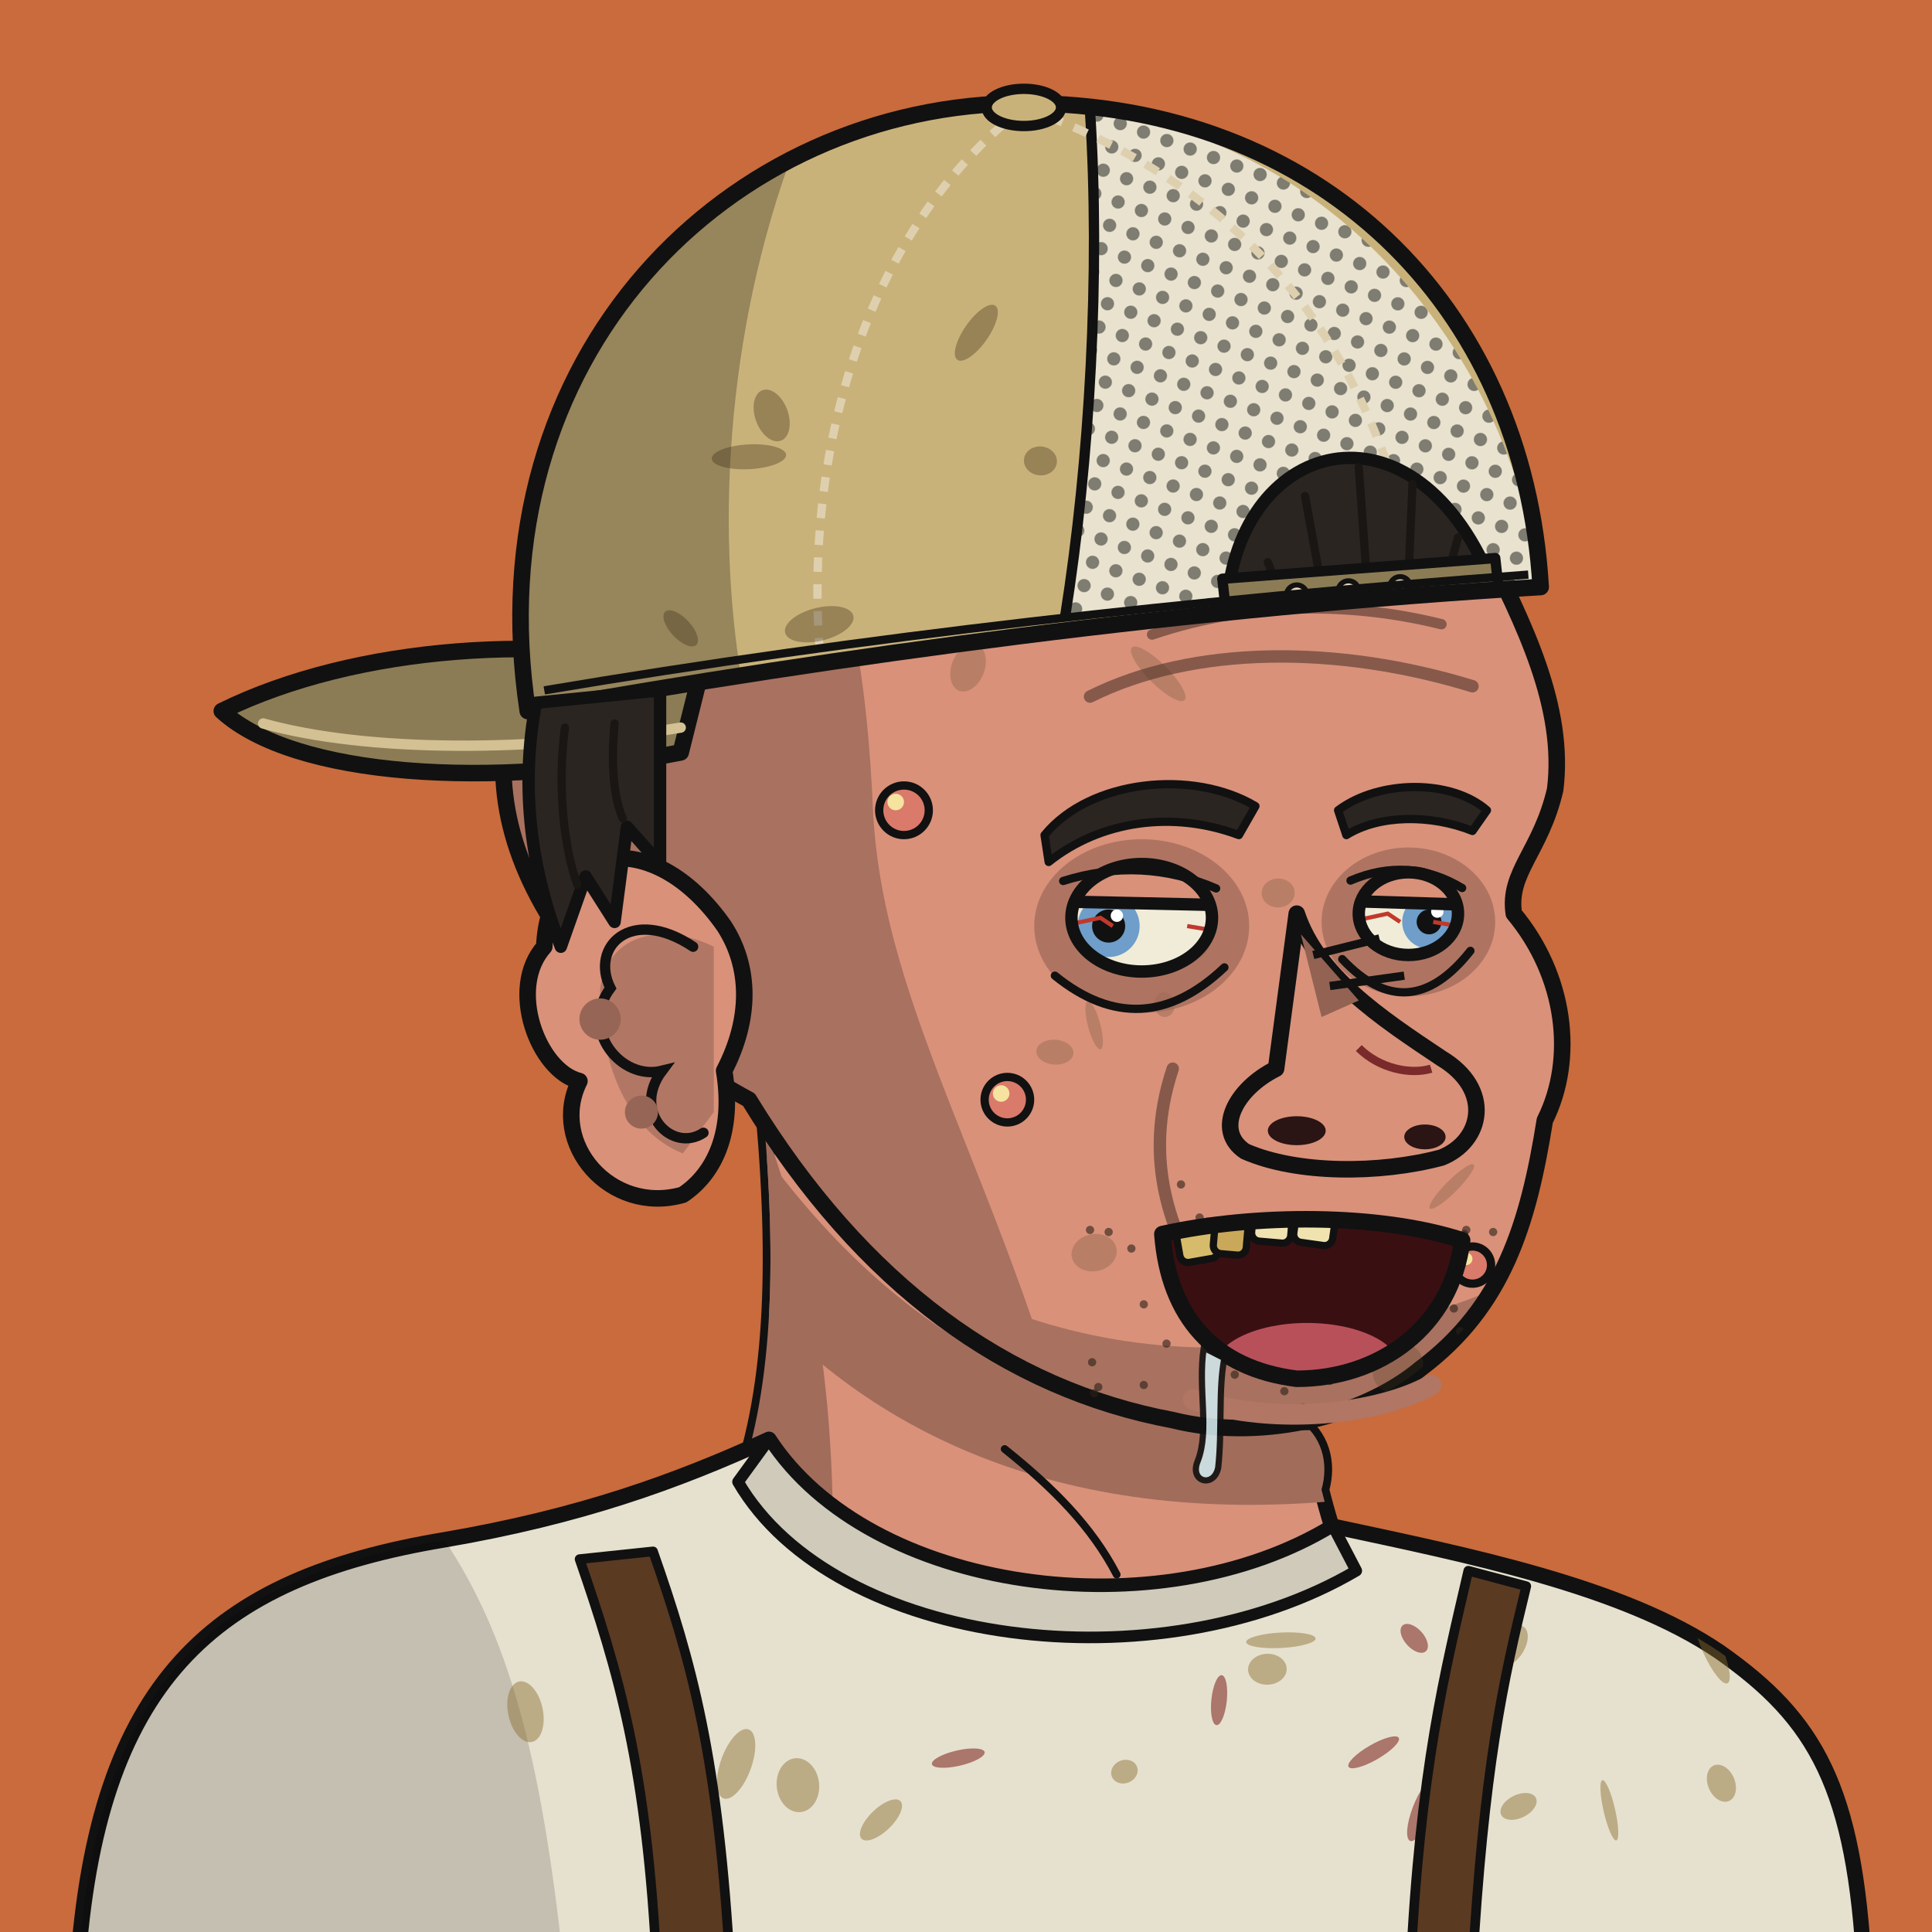
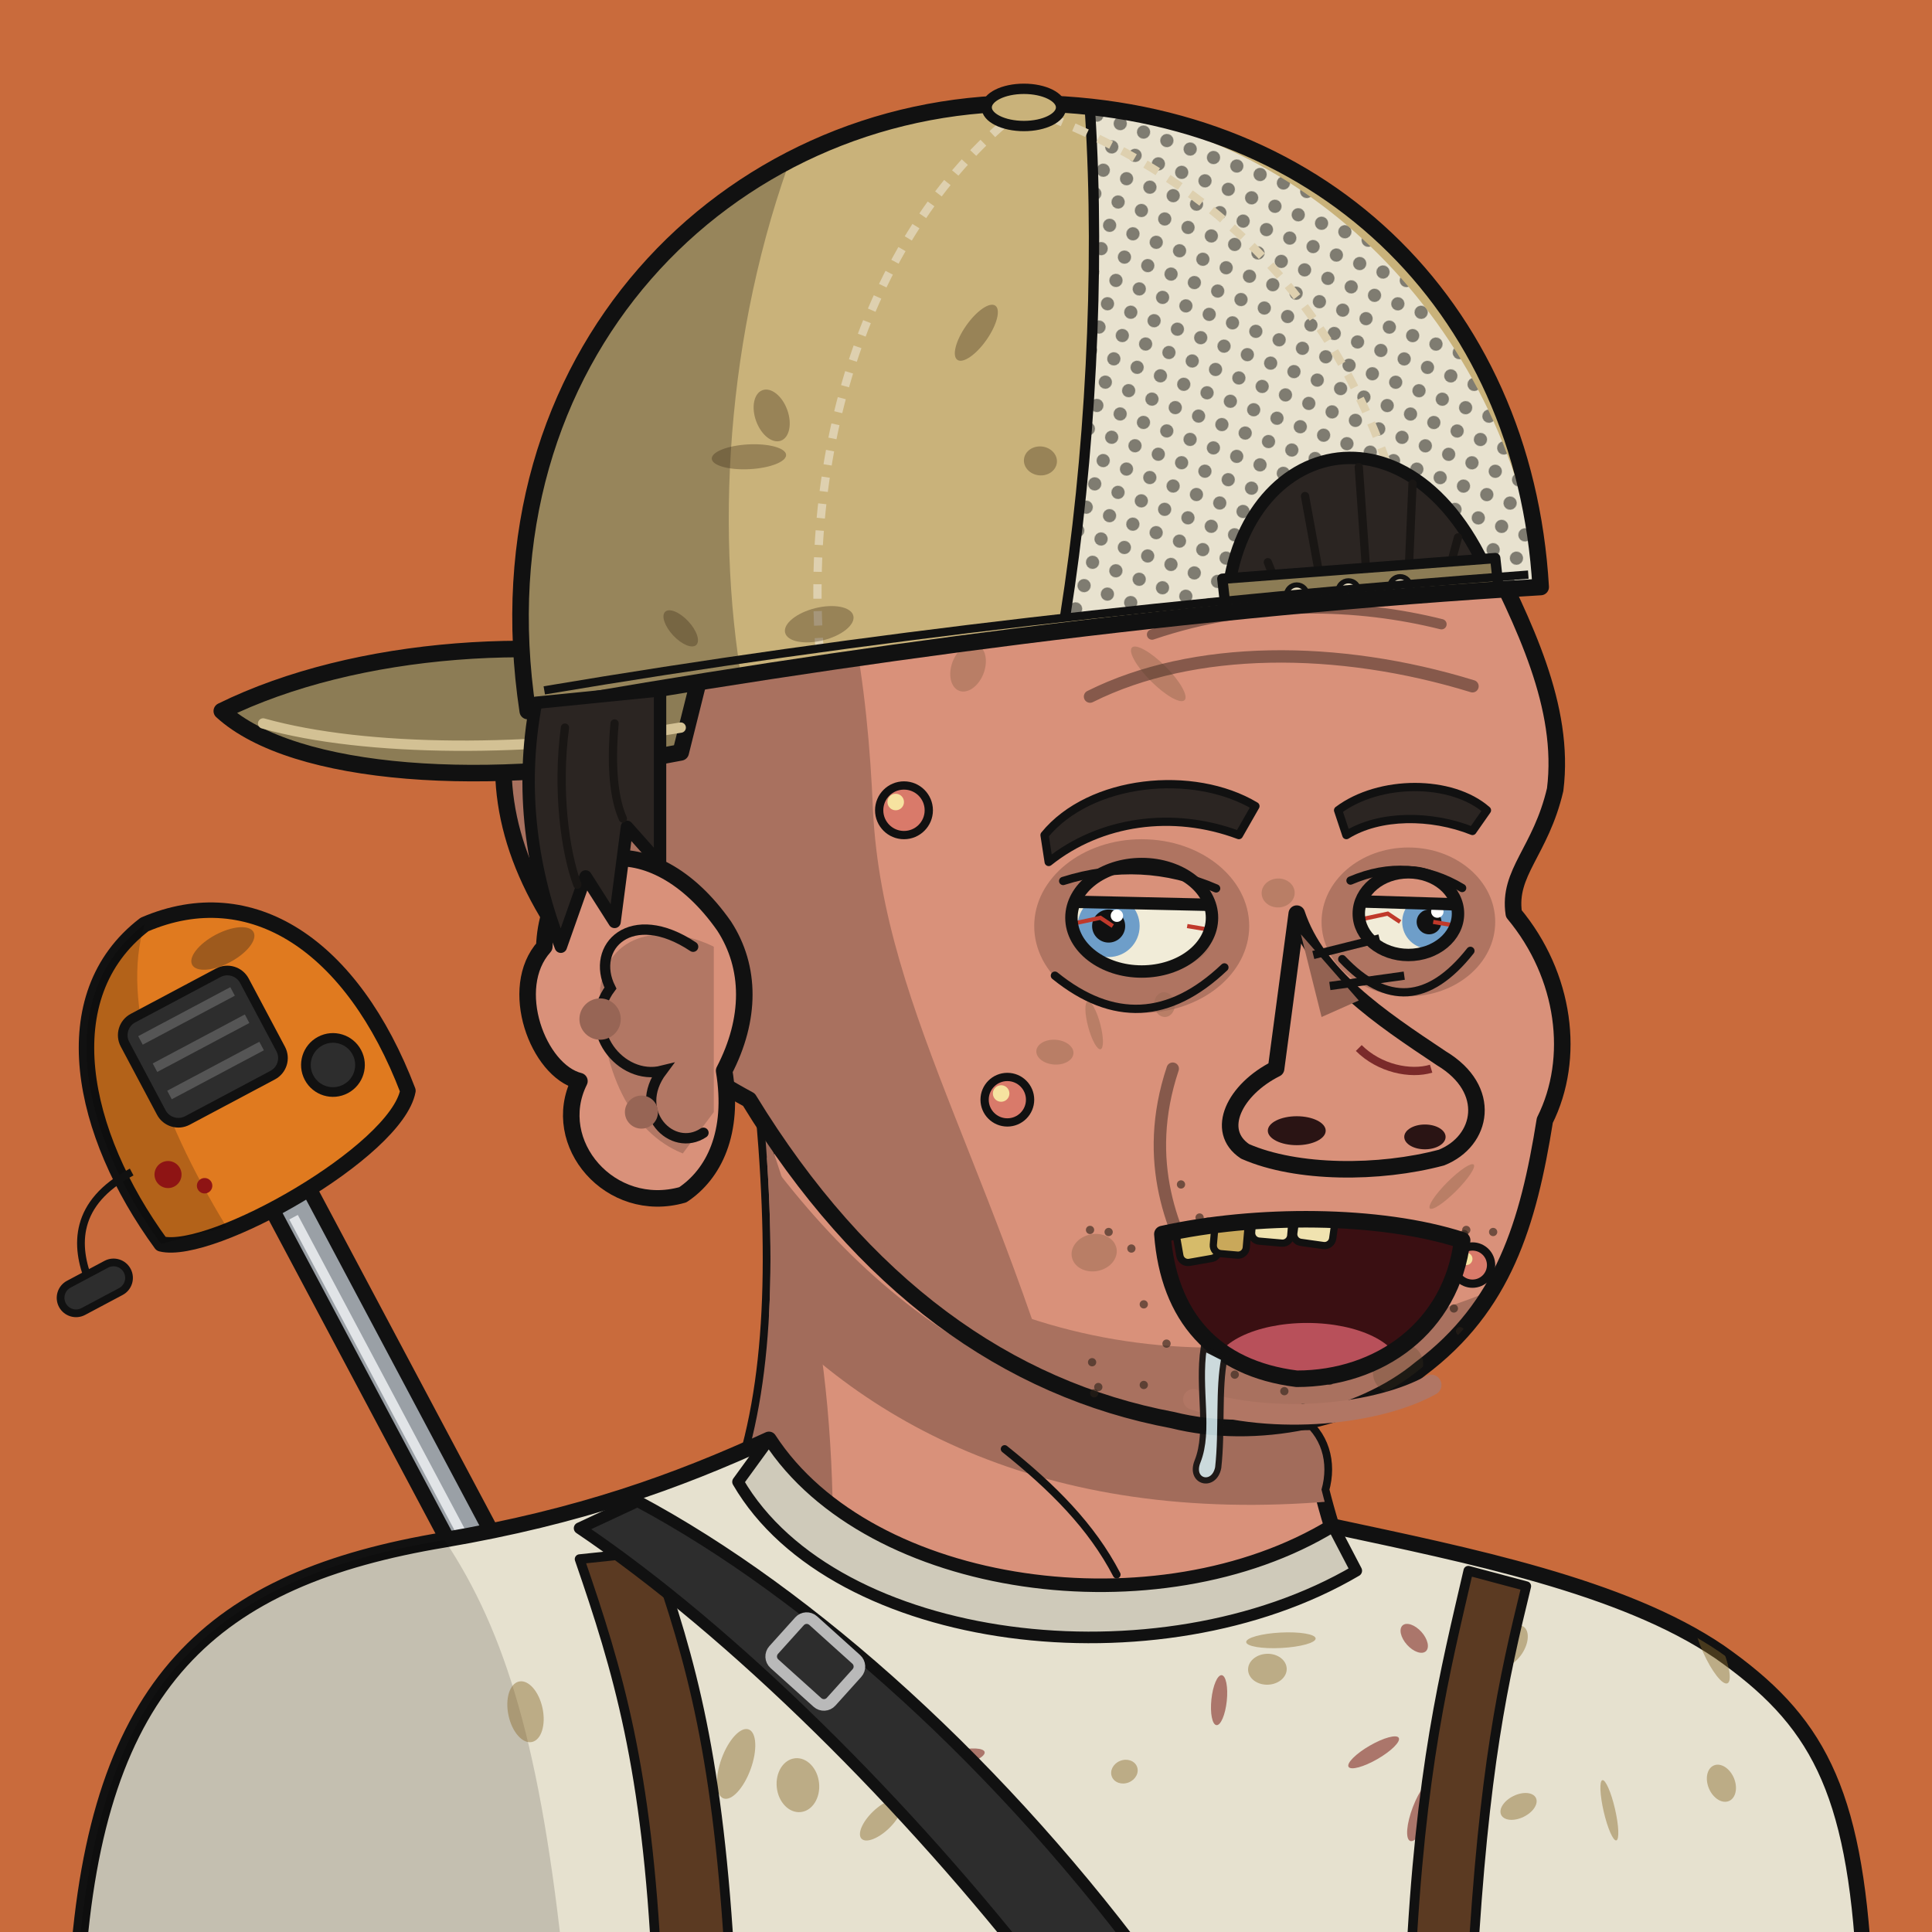
<svg xmlns="http://www.w3.org/2000/svg" viewBox="0 0 1000 1000" width="1000" height="1000">
  <rect width="1000" height="1000" fill="#c96b3c" />
  <g transform="translate(0 -55)">
+     <g transform="translate(502 1337) rotate(-28)">
+       <rect x="-11" y="-760" width="22" height="900" rx="10" fill="#9aa0a6" stroke="#111111" stroke-width="8" />
+       <path d="M -3 -740 L -3 120" stroke="#e1e4e7" stroke-width="5" />
+       <path d="M 0 -520 C 70 -540 110 -500 100 -440 C 92 -400 40 -400 0 -420" fill="none" stroke="#111111" stroke-width="26" stroke-linecap="round" />
+       <path d="M 0 -520 C 70 -540 110 -500 100 -440 C 92 -400 40 -400 0 -420" fill="none" stroke="#2d2d2d" stroke-width="14" stroke-linecap="round" />
+       <path d="M -70 -760 C -80 -830 -60 -900 0 -910 C 60 -905 90 -850 80 -770 C 60 -745 -50 -742 -70 -760 Z" fill="#e07a1f" stroke="#111111" stroke-width="8" stroke-linejoin="round" />
+       <path d="M -70 -760 C -80 -830 -60 -900 0 -910 C -30 -880 -40 -820 -36 -752 Z" fill="#000" opacity="0.2" />
+       <rect x="-38" y="-870" width="70" height="60" rx="10" fill="#2d2d2d" stroke="#111111" stroke-width="5" />
+       <path d="M -30 -858 L 24 -858" stroke="#555" stroke-width="5" />
+       <path d="M -30 -842 L 24 -842" stroke="#555" stroke-width="5" />
+       <path d="M -30 -826 L 24 -826" stroke="#555" stroke-width="5" />
+       <circle cx="52" cy="-800" r="14" fill="#2d2d2d" stroke="#111111" stroke-width="5" />
+       <path d="M -66 -800 C -100 -800 -110 -780 -112 -760" fill="none" stroke="#111111" stroke-width="4" />
+       <rect x="-130" y="-764" width="38" height="16" rx="8" fill="#2d2d2d" stroke="#111111" stroke-width="4" />
+       <ellipse cx="30" cy="-880" rx="18" ry="8" fill="#3b2a18" opacity="0.4" />
+       <circle cx="-50" cy="-790" r="7" fill="#8e1414" />
+       <circle cx="-36" cy="-776" r="4" fill="#8e1414" />
+     </g>
    <g transform="translate(-35 25) scale(1.07)" />
    <path d="M 392 600 C 402 690 402 760 385 815 C 360 840 320 856 290 868 L 720 920 C 700 880 690 850 684 826 C 688 812 684 798 672 790 C 664 770 660 745 662 720 Z" fill="#d9917a" stroke="#111111" stroke-width="8" stroke-linejoin="round" />
    <clipPath id="neckclip">
      <path d="M 392 600 C 402 690 402 760 385 815 C 360 840 320 856 290 868 L 720 920 C 700 880 690 850 684 826 C 688 812 684 798 672 790 C 664 770 660 745 662 720 Z" />
    </clipPath>
    <g clip-path="url(#neckclip)">
      <path d="M 380 630 C 450 735 540 800 690 795 L 690 832 C 540 845 440 790 380 715 Z" fill="#a26c5b" />
      <path d="M 380 600 C 425 700 435 790 430 900 L 280 900 L 280 600 Z" fill="#a26c5b" />
    </g>
    <path d="M 520 805 C 545 825 565 845 578 870" fill="none" stroke="#111111" stroke-width="4" stroke-linecap="round" />
    <clipPath id="torso">
      <path d="M 40 1075 C 50 925 110 872 230 852 C 300 840 350 822 398 800 C 450 880 600 900 690 845 C 760 860 840 876 890 910 C 940 945 960 980 965 1075 Z" />
    </clipPath>
    <path d="M 40 1075 C 50 925 110 872 230 852 C 300 840 350 822 398 800 C 450 880 600 900 690 845 C 760 860 840 876 890 910 C 940 945 960 980 965 1075 Z" fill="#e6e1cf" stroke="#111111" stroke-width="8" stroke-linejoin="round" />
    <g clip-path="url(#torso)">
      <path d="M 40 1075 C 50 925 110 872 230 852 C 262 900 280 960 292 1075 Z" fill="#000" opacity="0.15" />
      <ellipse cx="413" cy="979" rx="14" ry="11" transform="rotate(84 413 979)" fill="#8a6a2c" opacity="0.45" />
      <ellipse cx="328" cy="897" rx="10" ry="9" transform="rotate(178 328 897)" fill="#8a6a2c" opacity="0.45" />
      <ellipse cx="381" cy="968" rx="19" ry="8" transform="rotate(110 381 968)" fill="#8a6a2c" opacity="0.45" />
      <ellipse cx="574" cy="887" rx="6" ry="5" transform="rotate(109 574 887)" fill="#8a6a2c" opacity="0.45" />
      <ellipse cx="833" cy="992" rx="16" ry="3" transform="rotate(77 833 992)" fill="#8a6a2c" opacity="0.45" />
      <ellipse cx="786" cy="990" rx="6" ry="10" transform="rotate(64 786 990)" fill="#8a6a2c" opacity="0.45" />
      <ellipse cx="842" cy="873" rx="7" ry="6" transform="rotate(52 842 873)" fill="#8a6a2c" opacity="0.45" />
      <ellipse cx="483" cy="867" rx="13" ry="6" transform="rotate(15 483 867)" fill="#8a6a2c" opacity="0.45" />
      <ellipse cx="582" cy="972" rx="7" ry="6" transform="rotate(158 582 972)" fill="#8a6a2c" opacity="0.45" />
      <ellipse cx="886" cy="908" rx="20" ry="5" transform="rotate(66 886 908)" fill="#8a6a2c" opacity="0.45" />
      <ellipse cx="272" cy="941" rx="16" ry="9" transform="rotate(78 272 941)" fill="#8a6a2c" opacity="0.45" />
      <ellipse cx="891" cy="978" rx="7" ry="10" transform="rotate(157 891 978)" fill="#8a6a2c" opacity="0.45" />
      <ellipse cx="508" cy="872" rx="18" ry="4" transform="rotate(26 508 872)" fill="#8a6a2c" opacity="0.45" />
      <ellipse cx="510" cy="889" rx="18" ry="7" transform="rotate(38 510 889)" fill="#8a6a2c" opacity="0.45" />
      <ellipse cx="656" cy="919" rx="8" ry="10" transform="rotate(88 656 919)" fill="#8a6a2c" opacity="0.45" />
      <ellipse cx="663" cy="904" rx="18" ry="4" transform="rotate(177 663 904)" fill="#8a6a2c" opacity="0.45" />
      <ellipse cx="782" cy="907" rx="12" ry="7" transform="rotate(123 782 907)" fill="#8a6a2c" opacity="0.45" />
      <ellipse cx="456" cy="997" rx="14" ry="6" transform="rotate(136 456 997)" fill="#8a6a2c" opacity="0.45" />
      <ellipse cx="732" cy="903" rx="5" ry="9" transform="rotate(138 732 903)" fill="#7a1f1a" opacity="0.55" />
      <ellipse cx="711" cy="962" rx="15" ry="4" transform="rotate(150 711 962)" fill="#7a1f1a" opacity="0.55" />
      <ellipse cx="736" cy="992" rx="17" ry="5" transform="rotate(111 736 992)" fill="#7a1f1a" opacity="0.55" />
      <ellipse cx="496" cy="965" rx="14" ry="4" transform="rotate(167 496 965)" fill="#7a1f1a" opacity="0.55" />
      <ellipse cx="631" cy="935" rx="13" ry="4" transform="rotate(96 631 935)" fill="#7a1f1a" opacity="0.55" />
    </g>
    <path d="M 398 800 C 450 880 600 900 690 845 L 702 868 C 600 928 432 908 382 822 Z" fill="#cfcaba" stroke="#111111" stroke-width="6" stroke-linejoin="round" />
    <path d="M 300 862 C 320 920 335 970 340 1075 L 378 1075 C 372 965 358 915 338 858 Z" fill="#5b3a22" stroke="#111111" stroke-width="5" stroke-linejoin="round" />
    <path d="M 760 868 C 748 920 735 970 730 1075 L 762 1075 C 768 970 778 925 790 876 Z" fill="#5b3a22" stroke="#111111" stroke-width="5" stroke-linejoin="round" />
+     <path d="M 300 846 C 380 900 470 990 540 1080 L 600 1080 C 520 970 420 880 330 832 Z" fill="#2d2d2d" stroke="#111111" stroke-width="6" stroke-linejoin="round" />
+     <rect x="402" y="900" width="40" height="30" rx="5" transform="rotate(42 422 915)" fill="none" stroke="#b9b9b9" stroke-width="6" />
    <g transform="translate(-35 25) scale(1.07)">
      <clipPath id="headclip">
        <path d="M 395 560 Q 334 527 302 477 Q 262 416 284 356 Q 288 295 319 250 Q 344 196 393 171 Q 440 125 500 128 Q 563 96 620 115 Q 682 119 719 172 Q 754 214 750 290 C 770 330 790 370 785 410 C 778 440 762 450 765 470 C 790 500 795 540 780 570 C 772 620 760 660 720 690 C 690 715 640 725 600 715 C 520 700 450 650 395 560 Z" />
      </clipPath>
      <path d="M 395 560 Q 334 527 302 477 Q 262 416 284 356 Q 288 295 319 250 Q 344 196 393 171 Q 440 125 500 128 Q 563 96 620 115 Q 682 119 719 172 Q 754 214 750 290 C 770 330 790 370 785 410 C 778 440 762 450 765 470 C 790 500 795 540 780 570 C 772 620 760 660 720 690 C 690 715 640 725 600 715 C 520 700 450 650 395 560 Z" fill="#d9917a" />
      <g clip-path="url(#headclip)">
        <path d="M 250 100 C 420 160 450 300 455 420 C 460 520 520 600 560 760 L 250 760 Z" fill="#a9715f" />
        <path d="M 420 600 C 520 690 640 700 760 650 L 760 760 L 400 760 Z" fill="#a9715f" />
        <path d="M 560 190 C 640 200 700 250 715 300 C 660 270 600 245 545 240 Z" fill="#e2ac9b" opacity="0.8" />
        <path d="M 603 212 A 38 28 0 0 0 679 212 A 42 36 0 0 1 603 212 Z" fill="#86594b" opacity="0.85" />
        <path d="M 603 212 A 38 28 0 0 0 664 234" fill="none" stroke="#111111" stroke-width="4" stroke-linecap="round" opacity="0.8" />
        <ellipse cx="651" cy="195" rx="13" ry="7" transform="rotate(-20 641 212)" fill="#e2ac9b" opacity="0.9" />
        <path d="M 492 239 A 39 29 0 0 0 571 239 A 43 37 0 0 1 492 239 Z" fill="#86594b" opacity="0.85" />
        <path d="M 492 239 A 39 29 0 0 0 555 263" fill="none" stroke="#111111" stroke-width="4" stroke-linecap="round" opacity="0.8" />
        <ellipse cx="541" cy="222" rx="14" ry="7" transform="rotate(-20 531 239)" fill="#e2ac9b" opacity="0.9" />
        <path d="M 544 284 A 41 30 0 0 0 625 284 A 45 39 0 0 1 544 284 Z" fill="#86594b" opacity="0.85" />
        <path d="M 544 284 A 41 30 0 0 0 608 308" fill="none" stroke="#111111" stroke-width="4" stroke-linecap="round" opacity="0.8" />
        <ellipse cx="594" cy="265" rx="14" ry="7" transform="rotate(-20 584 284)" fill="#e2ac9b" opacity="0.9" />
        <path d="M 465 229 A 43 32 0 0 0 550 229 A 47 41 0 0 1 465 229 Z" fill="#86594b" opacity="0.85" />
        <path d="M 465 229 A 43 32 0 0 0 533 255" fill="none" stroke="#111111" stroke-width="4" stroke-linecap="round" opacity="0.8" />
        <ellipse cx="518" cy="210" rx="15" ry="8" transform="rotate(-20 507 229)" fill="#e2ac9b" opacity="0.9" />
        <path d="M 387 221 A 49 37 0 0 0 485 221 A 54 47 0 0 1 387 221 Z" fill="#86594b" opacity="0.85" />
        <path d="M 387 221 A 49 37 0 0 0 465 251" fill="none" stroke="#111111" stroke-width="4" stroke-linecap="round" opacity="0.8" />
        <ellipse cx="448" cy="199" rx="17" ry="9" transform="rotate(-20 436 221)" fill="#e2ac9b" opacity="0.9" />
        <path d="M 556 206 A 41 30 0 0 0 638 206 A 45 39 0 0 1 556 206 Z" fill="#86594b" opacity="0.85" />
        <path d="M 556 206 A 41 30 0 0 0 621 231" fill="none" stroke="#111111" stroke-width="4" stroke-linecap="round" opacity="0.8" />
        <ellipse cx="607" cy="188" rx="14" ry="7" transform="rotate(-20 597 206)" fill="#e2ac9b" opacity="0.9" />
        <path d="M 560 365 C 610 340 680 340 745 360" fill="none" stroke="#86594b" stroke-width="6" stroke-linecap="round" />
        <path d="M 590 335 C 640 318 690 320 730 330" fill="none" stroke="#86594b" stroke-width="5" stroke-linecap="round" />
        <path d="M 600 545 C 585 590 600 625 615 650" fill="none" stroke="#86594b" stroke-width="6" stroke-linecap="round" />
      </g>
      <path d="M 395 560 Q 334 527 302 477 Q 262 416 284 356 Q 288 295 319 250 Q 344 196 393 171 Q 440 125 500 128 Q 563 96 620 115 Q 682 119 719 172 Q 754 214 750 290 C 770 330 790 370 785 410 C 778 440 762 450 765 470 C 790 500 795 540 780 570 C 772 620 760 660 720 690 C 690 715 640 725 600 715 C 520 700 450 650 395 560 Z" fill="none" stroke="#111111" stroke-width="8" stroke-linejoin="round" />
      <g clip-path="url(#headclip)">
        <ellipse cx="562" cy="524" rx="12" ry="3" transform="rotate(75 562 524)" fill="#4a3a22" opacity="0.22" />
        <ellipse cx="596" cy="514" rx="6" ry="5" transform="rotate(84 596 514)" fill="#4a3a22" opacity="0.22" />
        <ellipse cx="604" cy="490" rx="15" ry="6" transform="rotate(157 604 490)" fill="#4a3a22" opacity="0.22" />
        <ellipse cx="542" cy="236" rx="18" ry="10" transform="rotate(81 542 236)" fill="#4a3a22" opacity="0.22" />
        <ellipse cx="553" cy="290" rx="14" ry="9" transform="rotate(122 553 290)" fill="#4a3a22" opacity="0.22" />
        <ellipse cx="425" cy="249" rx="6" ry="7" transform="rotate(116 425 249)" fill="#4a3a22" opacity="0.22" />
        <ellipse cx="709" cy="690" rx="13" ry="11" transform="rotate(138 709 690)" fill="#4a3a22" opacity="0.22" />
        <ellipse cx="526" cy="206" rx="14" ry="10" transform="rotate(67 526 206)" fill="#4a3a22" opacity="0.22" />
        <ellipse cx="358" cy="668" rx="7" ry="7" transform="rotate(130 358 668)" fill="#4a3a22" opacity="0.22" />
        <ellipse cx="355" cy="235" rx="11" ry="10" transform="rotate(162 355 235)" fill="#4a3a22" opacity="0.22" />
        <ellipse cx="543" cy="537" rx="6" ry="9" transform="rotate(94 543 537)" fill="#4a3a22" opacity="0.22" />
        <ellipse cx="735" cy="602" rx="15" ry="3" transform="rotate(135 735 602)" fill="#4a3a22" opacity="0.22" />
        <ellipse cx="501" cy="351" rx="12" ry="8" transform="rotate(111 501 351)" fill="#4a3a22" opacity="0.22" />
        <ellipse cx="593" cy="354" rx="18" ry="5" transform="rotate(45 593 354)" fill="#4a3a22" opacity="0.22" />
        <ellipse cx="562" cy="634" rx="11" ry="9" transform="rotate(169 562 634)" fill="#4a3a22" opacity="0.22" />
        <ellipse cx="651" cy="460" rx="8" ry="7" transform="rotate(178 651 460)" fill="#4a3a22" opacity="0.22" />
        <circle cx="676" cy="696" r="2" fill="#2a2018" opacity="0.6" />
        <circle cx="562" cy="702" r="2" fill="#2a2018" opacity="0.6" />
        <circle cx="728" cy="698" r="2" fill="#2a2018" opacity="0.6" />
        <circle cx="617" cy="619" r="2" fill="#2a2018" opacity="0.6" />
        <circle cx="586" cy="698" r="2" fill="#2a2018" opacity="0.6" />
        <circle cx="645" cy="663" r="2" fill="#2a2018" opacity="0.6" />
        <circle cx="613" cy="617" r="2" fill="#2a2018" opacity="0.6" />
        <circle cx="614" cy="641" r="2" fill="#2a2018" opacity="0.6" />
        <circle cx="778" cy="655" r="2" fill="#2a2018" opacity="0.6" />
        <circle cx="670" cy="662" r="2" fill="#2a2018" opacity="0.6" />
        <circle cx="623" cy="666" r="2" fill="#2a2018" opacity="0.6" />
        <circle cx="586" cy="659" r="2" fill="#2a2018" opacity="0.6" />
        <circle cx="662" cy="666" r="2" fill="#2a2018" opacity="0.6" />
        <circle cx="761" cy="676" r="2" fill="#2a2018" opacity="0.6" />
        <circle cx="569" cy="624" r="2" fill="#2a2018" opacity="0.6" />
        <circle cx="668" cy="695" r="2" fill="#2a2018" opacity="0.6" />
        <circle cx="778" cy="701" r="2" fill="#2a2018" opacity="0.6" />
        <circle cx="597" cy="678" r="2" fill="#2a2018" opacity="0.6" />
        <circle cx="641" cy="631" r="2" fill="#2a2018" opacity="0.6" />
        <circle cx="630" cy="646" r="2" fill="#2a2018" opacity="0.6" />
        <circle cx="755" cy="624" r="2" fill="#2a2018" opacity="0.6" />
        <circle cx="564" cy="699" r="2" fill="#2a2018" opacity="0.6" />
        <circle cx="736" cy="648" r="2" fill="#2a2018" opacity="0.6" />
        <circle cx="604" cy="601" r="2" fill="#2a2018" opacity="0.6" />
        <circle cx="730" cy="637" r="2" fill="#2a2018" opacity="0.6" />
        <circle cx="705" cy="671" r="2" fill="#2a2018" opacity="0.6" />
        <circle cx="739" cy="672" r="2" fill="#2a2018" opacity="0.6" />
        <circle cx="561" cy="687" r="2" fill="#2a2018" opacity="0.6" />
        <circle cx="654" cy="701" r="2" fill="#2a2018" opacity="0.6" />
        <circle cx="736" cy="661" r="2" fill="#2a2018" opacity="0.6" />
        <circle cx="741" cy="625" r="2" fill="#2a2018" opacity="0.6" />
        <circle cx="663" cy="709" r="2" fill="#2a2018" opacity="0.6" />
        <circle cx="580" cy="632" r="2" fill="#2a2018" opacity="0.6" />
        <circle cx="657" cy="617" r="2" fill="#2a2018" opacity="0.6" />
        <circle cx="646" cy="659" r="2" fill="#2a2018" opacity="0.6" />
        <circle cx="711" cy="624" r="2" fill="#2a2018" opacity="0.6" />
        <circle cx="742" cy="623" r="2" fill="#2a2018" opacity="0.6" />
        <circle cx="560" cy="623" r="2" fill="#2a2018" opacity="0.6" />
        <circle cx="685" cy="657" r="2" fill="#2a2018" opacity="0.6" />
        <circle cx="630" cy="693" r="2" fill="#2a2018" opacity="0.6" />
        <circle cx="575" cy="300" r="14" fill="#d97a6a" stroke="#111" stroke-width="4" />
        <circle cx="571" cy="296" r="5" fill="#f6e3a0" />
        <circle cx="520" cy="560" r="11" fill="#d97a6a" stroke="#111" stroke-width="4" />
        <circle cx="517" cy="557" r="4" fill="#f6e3a0" />
        <circle cx="745" cy="640" r="9" fill="#d97a6a" stroke="#111" stroke-width="4" />
        <circle cx="742" cy="637" r="3" fill="#f6e3a0" />
        <circle cx="470" cy="420" r="12" fill="#d97a6a" stroke="#111" stroke-width="4" />
        <circle cx="466" cy="416" r="4" fill="#f6e3a0" />
      </g>
      <g transform="translate(-22 6)">
        <path d="M 405 470 C 370 420 320 430 318 480 C 300 500 315 540 335 545 C 320 575 350 610 385 600 C 400 590 410 570 405 540 C 418 515 418 490 405 470 Z" fill="#d9917a" stroke="#111111" stroke-width="8" stroke-linejoin="round" />
        <path d="M 400 480 C 380 470 350 470 345 500 C 345 540 360 570 385 580 L 400 560 Z" fill="#976555" opacity="0.6" />
        <path d="M 390 480 C 360 460 340 480 350 500 C 335 520 355 545 375 540 C 360 560 380 580 395 570" fill="none" stroke="#111111" stroke-width="5" stroke-linecap="round" />
        <circle cx="345" cy="515" r="10" fill="#976555" />
        <circle cx="365" cy="560" r="8" fill="#976555" />
      </g>
      <ellipse cx="585" cy="476" rx="52" ry="42" fill="#9c6857" opacity="0.7" />
      <path d="M 543 500 Q 585 534 625 496" fill="none" stroke="#111111" stroke-width="4" stroke-linecap="round" />
      <clipPath id="e585472">
        <ellipse cx="585" cy="472" rx="34" ry="26" />
      </clipPath>
      <ellipse cx="585" cy="472" rx="34" ry="26" fill="#f1ecd8" />
      <g clip-path="url(#e585472)">
        <circle cx="569" cy="476" r="15" fill="#6e9ec9" />
        <circle cx="569" cy="476" r="8" fill="#111" />
        <circle cx="573" cy="471" r="3" fill="#fff" />
        <path d="M 551 475 l 14 -3 l 6 4 M 619 478 l -12 -2" stroke="#c0392b" stroke-width="2" fill="none" />
        <rect x="549" y="444" width="72" height="20.2" fill="#d9917a" />
        <path d="M 549 464.2 L 621 465.8" stroke="#111111" stroke-width="6" />
      </g>
      <ellipse cx="585" cy="472" rx="34" ry="26" fill="none" stroke="#111111" stroke-width="6" />
      <path d="M 547 454.2 Q 585 442.2 621 457.8" fill="none" stroke="#111111" stroke-width="4" stroke-linecap="round" />
      <ellipse cx="714" cy="474" rx="42" ry="36" fill="#9c6857" opacity="0.7" />
      <path d="M 682 492 Q 714 526 744 488" fill="none" stroke="#111111" stroke-width="4" stroke-linecap="round" />
      <clipPath id="e714470">
        <ellipse cx="714" cy="470" rx="24" ry="20" />
      </clipPath>
      <ellipse cx="714" cy="470" rx="24" ry="20" fill="#f1ecd8" />
      <g clip-path="url(#e714470)">
        <circle cx="724" cy="474" r="13" fill="#6e9ec9" />
        <circle cx="724" cy="474" r="6" fill="#111" />
        <circle cx="728" cy="469" r="3" fill="#fff" />
        <path d="M 690 473 l 14 -3 l 6 4 M 738 476 l -12 -2" stroke="#c0392b" stroke-width="2" fill="none" />
        <rect x="688" y="448" width="52" height="16.0" fill="#d9917a" />
        <path d="M 688 464.0 L 740 465.6" stroke="#111111" stroke-width="6" />
      </g>
      <ellipse cx="714" cy="470" rx="24" ry="20" fill="none" stroke="#111111" stroke-width="6" />
      <path d="M 686 454.0 Q 714 442.0 740 457.6" fill="none" stroke="#111111" stroke-width="4" stroke-linecap="round" />
      <path d="M 538 432 C 560 405 610 400 640 418 L 632 432 C 600 420 565 425 540 445 Z" fill="#2b2522" stroke="#111111" stroke-width="4" stroke-linejoin="round" />
      <path d="M 680 420 C 700 405 735 405 752 420 L 745 430 C 725 422 700 422 684 432 Z" fill="#2b2522" stroke="#111111" stroke-width="4" stroke-linejoin="round" />
      <path d="M 660 470 C 670 500 700 520 730 540 C 755 555 750 580 730 588 C 700 596 660 596 635 585 C 620 575 630 555 650 545 Z" fill="#d9917a" stroke="#111111" stroke-width="8" stroke-linejoin="round" />
      <path d="M 662 480 L 690 512 L 672 520 Z" fill="#936252" />
      <path d="M 668 490 L 700 482 M 676 505 L 712 500" stroke="#111111" stroke-width="4" />
      <ellipse cx="660" cy="575" rx="14" ry="7" fill="#2a1414" />
      <ellipse cx="722" cy="578" rx="10" ry="6" fill="#2a1414" />
      <path d="M 690 535 C 700 545 715 548 725 545" fill="none" stroke="#7a2a2a" stroke-width="4" />
      <clipPath id="mclip">
        <path d="M 595 625 C 640 615 700 615 740 628 C 735 670 700 695 660 695 C 620 690 598 665 595 625 Z" />
      </clipPath>
      <path d="M 595 625 C 640 615 700 615 740 628 C 735 670 700 695 660 695 C 620 690 598 665 595 625 Z" fill="#3a0f12" />
      <g clip-path="url(#mclip)">
        <rect x="600" y="615" width="19" height="23" rx="4" fill="#d6bb6a" stroke="#111" stroke-width="3.5" transform="rotate(-10 610 615)" />
        <rect x="621" y="615" width="16" height="20" rx="4" fill="#c9a85a" stroke="#111" stroke-width="3.5" transform="rotate(5 630 615)" />
        <rect x="639" y="615" width="19" height="14" rx="4" fill="#f0e3b0" stroke="#111" stroke-width="3.5" transform="rotate(5 649 615)" />
        <rect x="660" y="615" width="19" height="15" rx="4" fill="#f0e3b0" stroke="#111" stroke-width="3.5" transform="rotate(8 670 615)" />
        <ellipse cx="665" cy="690" rx="45" ry="22" fill="#b8505a" />
      </g>
      <path d="M 595 625 C 640 615 700 615 740 628 C 735 670 700 695 660 695 C 620 690 598 665 595 625 Z" fill="none" stroke="#111" stroke-width="8" stroke-linejoin="round" />
      <path d="M 610 705 C 650 718 700 712 725 698" fill="none" stroke="#b17664" stroke-width="10" stroke-linecap="round" />
      <path d="M 615 680 C 612 700 618 720 612 735 C 608 745 620 748 622 738 C 624 720 622 700 625 685 Z" fill="#cfe6ea" stroke="#111" stroke-width="3" opacity="0.9" />
      <defs>
        <pattern id="capmesh" width="12" height="12" patternUnits="userSpaceOnUse" patternTransform="rotate(20)">
          <rect width="12" height="12" fill="#e8e2cf" />
          <circle cx="6" cy="6" r="3.2" fill="#7f7c71" />
        </pattern>
        <clipPath id="capclip">
          <path d="M 288 372 C 262 200 385 78 528 78 C 670 78 770 175 778 312 C 610 322 440 345 288 372 Z" />
        </clipPath>
      </defs>
      <path d="M 372 352 C 300 334 205 340 140 372 C 175 404 270 410 362 392 Z" fill="#8c7c55" stroke="#111111" stroke-width="8" stroke-linejoin="round" />
      <path d="M 362 380 C 290 392 210 392 160 378" fill="none" stroke="#d3c194" stroke-width="5" stroke-linecap="round" />
      <path d="M 288 372 C 262 200 385 78 528 78 C 670 78 770 175 778 312 C 610 322 440 345 288 372 Z" fill="#c9b27a" />
      <g clip-path="url(#capclip)">
        <path d="M 560 82 C 660 92 760 180 778 312 C 700 316 620 320 548 326 C 560 250 565 160 560 82 Z" fill="url(#capmesh)" />
        <path d="M 560 82 C 565 160 560 250 548 326" fill="none" stroke="#111111" stroke-width="5" />
        <path d="M 280 380 C 270 220 340 120 420 92 C 385 180 378 280 392 360 Z" fill="#000" opacity="0.25" />
        <path d="M 528 80 C 450 140 420 250 430 352 M 528 80 C 640 120 700 200 720 316" fill="none" stroke="#ded0af" stroke-width="4" stroke-dasharray="7 6" />
        <path d="M 626 326 C 628 240 718 214 756 314 Z" fill="#2b2522" stroke="#111111" stroke-width="6" stroke-linejoin="round" />
        <path d="M 646 300 l 8 20 M 664 268 l 8 44 M 690 254 l 4 56 M 716 262 l -2 46 M 738 288 l -6 22" stroke="#191614" stroke-width="4" stroke-linecap="round" />
        <path d="M 624 308 L 756 298 L 758 316 L 626 326 Z" fill="#8c7c55" stroke="#111111" stroke-width="5" stroke-linejoin="round" />
        <circle cx="660" cy="316" r="5" fill="#e4d8bc" stroke="#111111" stroke-width="2.5" />
        <circle cx="685" cy="314" r="5" fill="#e4d8bc" stroke="#111111" stroke-width="2.5" />
        <circle cx="710" cy="312" r="5" fill="#e4d8bc" stroke="#111111" stroke-width="2.5" />
        <ellipse cx="362" cy="332" rx="11" ry="5" transform="rotate(47 362 332)" fill="#3b2a18" opacity="0.35" />
        <ellipse cx="536" cy="251" rx="8" ry="7" transform="rotate(6 536 251)" fill="#3b2a18" opacity="0.35" />
        <ellipse cx="505" cy="189" rx="16" ry="6" transform="rotate(125 505 189)" fill="#3b2a18" opacity="0.35" />
        <ellipse cx="395" cy="249" rx="18" ry="6" transform="rotate(177 395 249)" fill="#3b2a18" opacity="0.35" />
        <ellipse cx="406" cy="229" rx="13" ry="8" transform="rotate(70 406 229)" fill="#3b2a18" opacity="0.35" />
        <ellipse cx="429" cy="330" rx="17" ry="8" transform="rotate(166 429 330)" fill="#3b2a18" opacity="0.35" />
      </g>
      <path d="M 288 372 C 262 200 385 78 528 78 C 670 78 770 175 778 312 C 610 322 440 345 288 372 Z" fill="none" stroke="#111111" stroke-width="8" stroke-linejoin="round" />
      <path d="M 296 362 C 450 336 610 318 772 306" fill="none" stroke="#111111" stroke-width="4" />
      <ellipse cx="528" cy="80" rx="18" ry="9" fill="#c9b27a" stroke="#111111" stroke-width="5" />
      <path d="M 292 368 C 284 410 290 450 304 486 L 316 452 L 330 474 L 336 428 L 352 446 L 352 362 Z" fill="#2b2522" stroke="#111111" stroke-width="6" stroke-linejoin="round" />
      <path d="M 306 380 C 302 410 306 440 312 456 M 330 378 C 328 400 330 415 334 424" fill="none" stroke="#191614" stroke-width="4" stroke-linecap="round" />
    </g>
  </g>
</svg>
